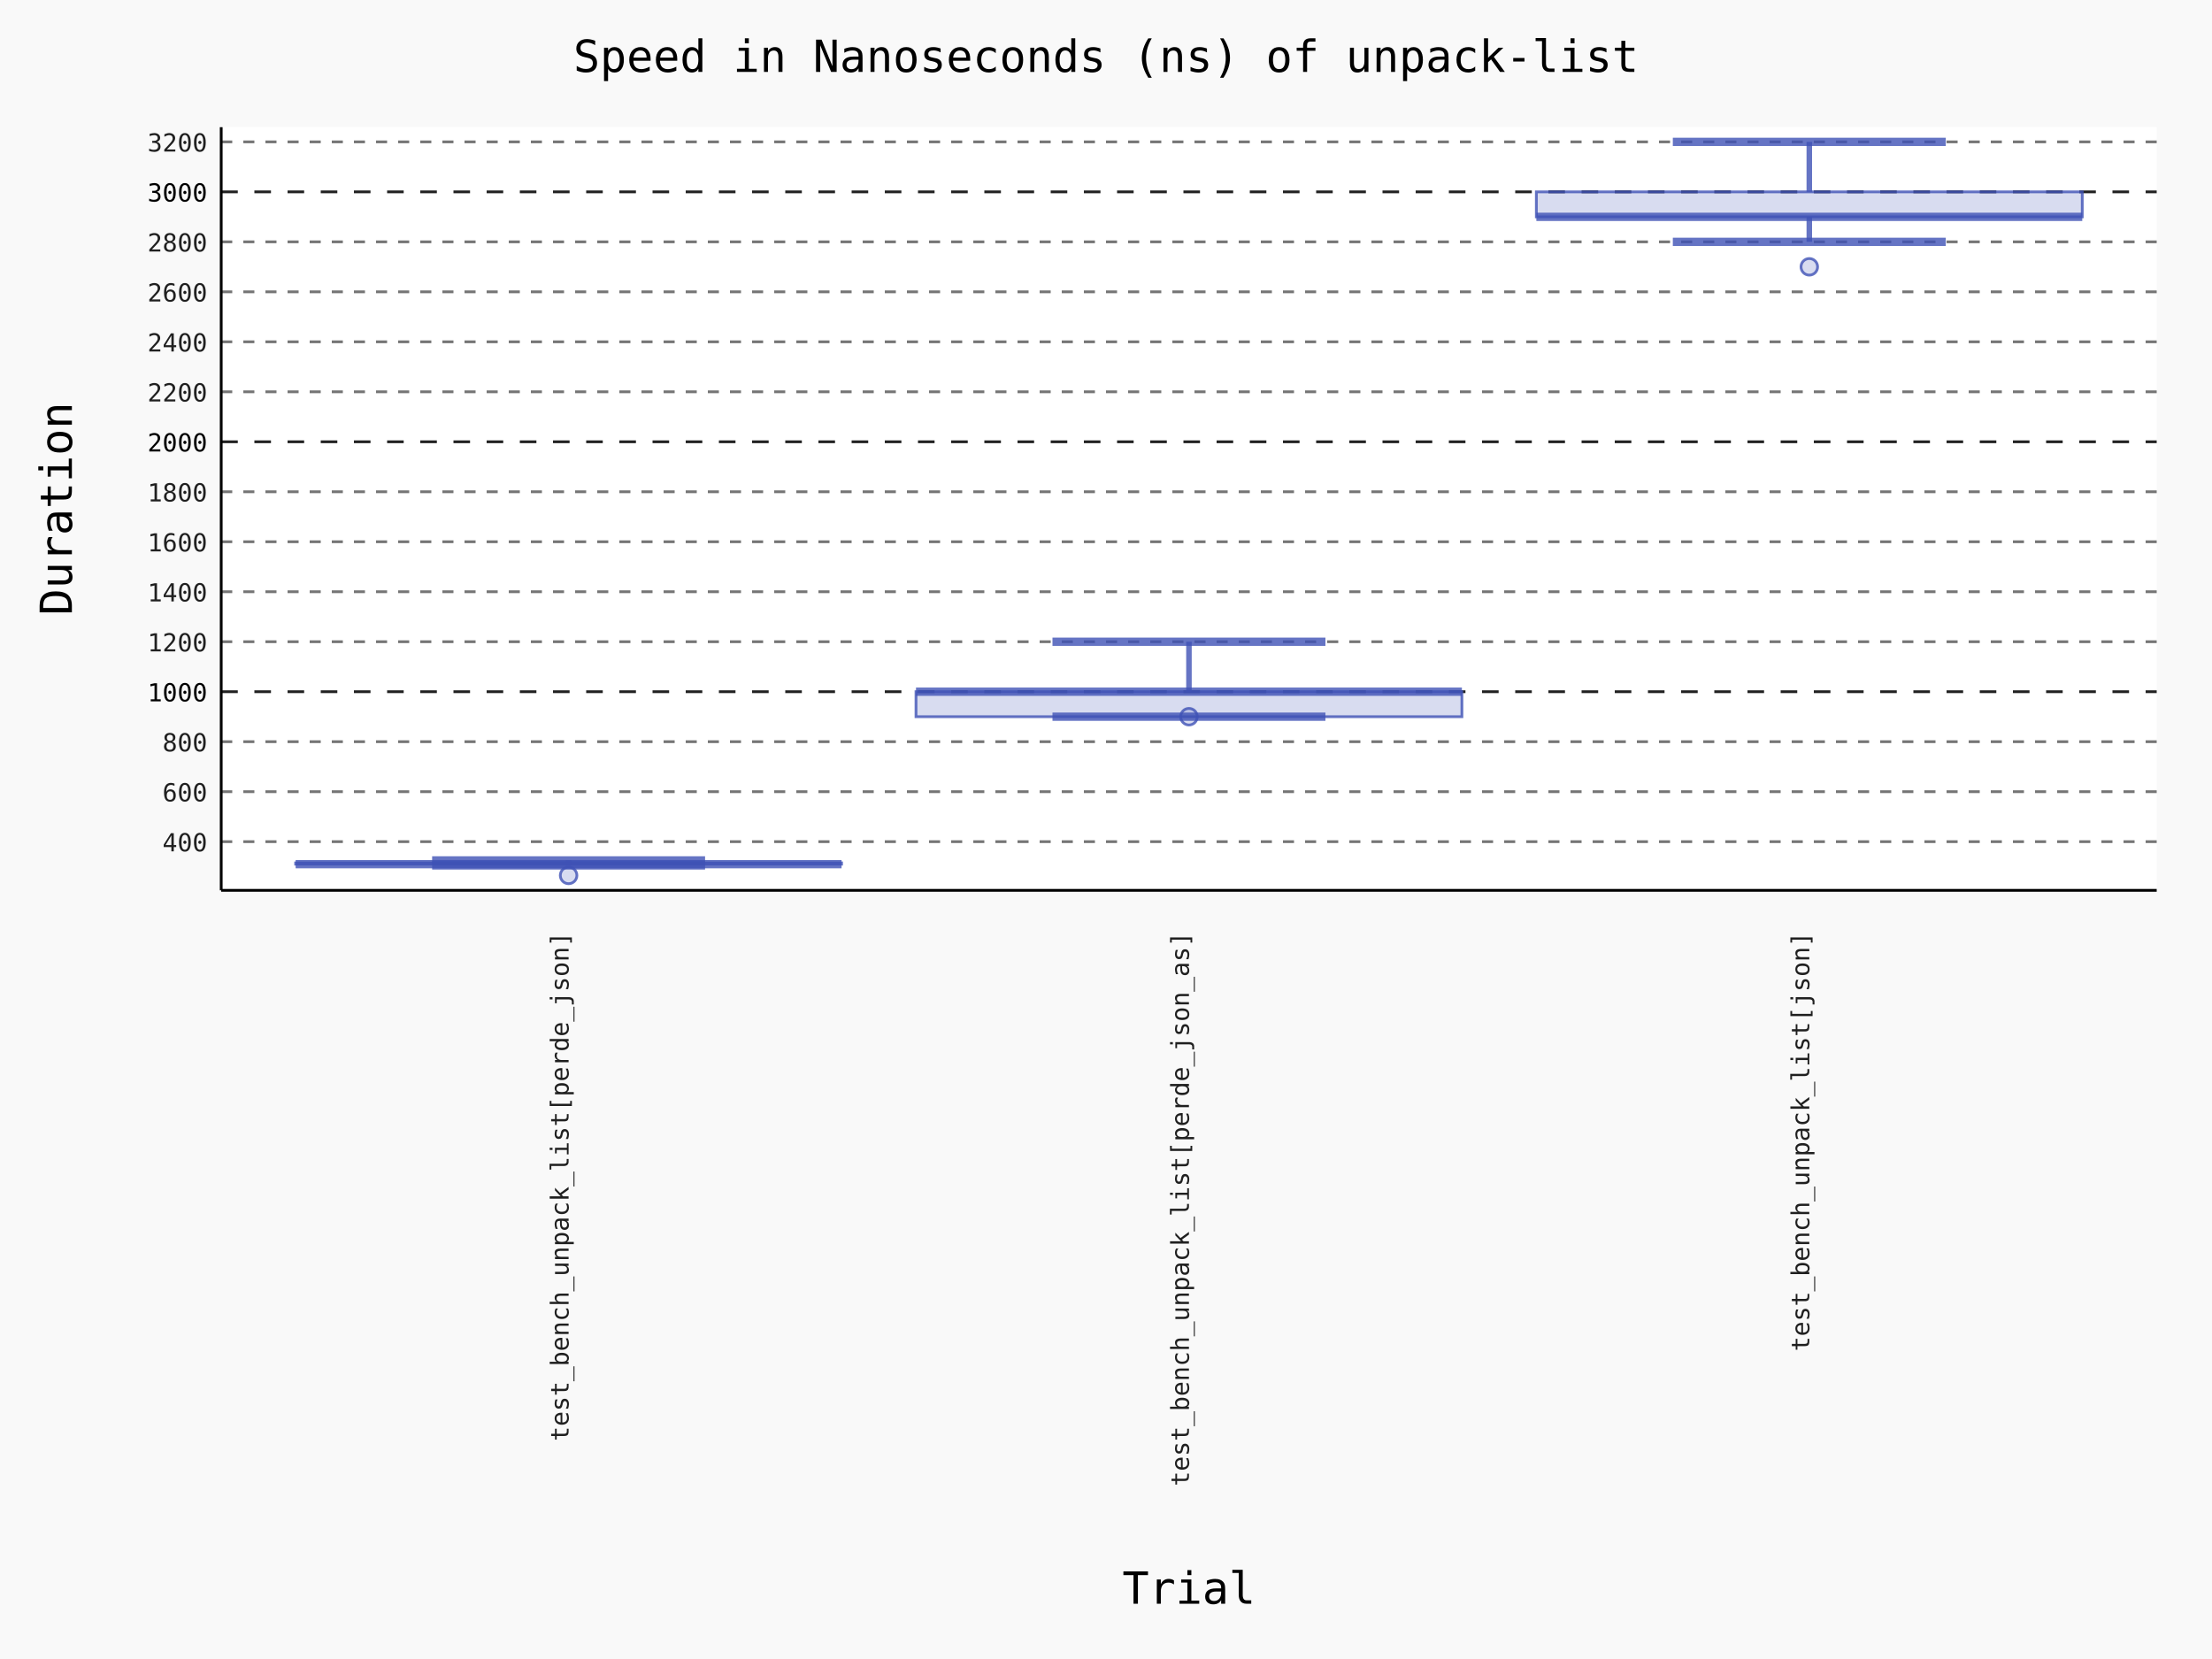
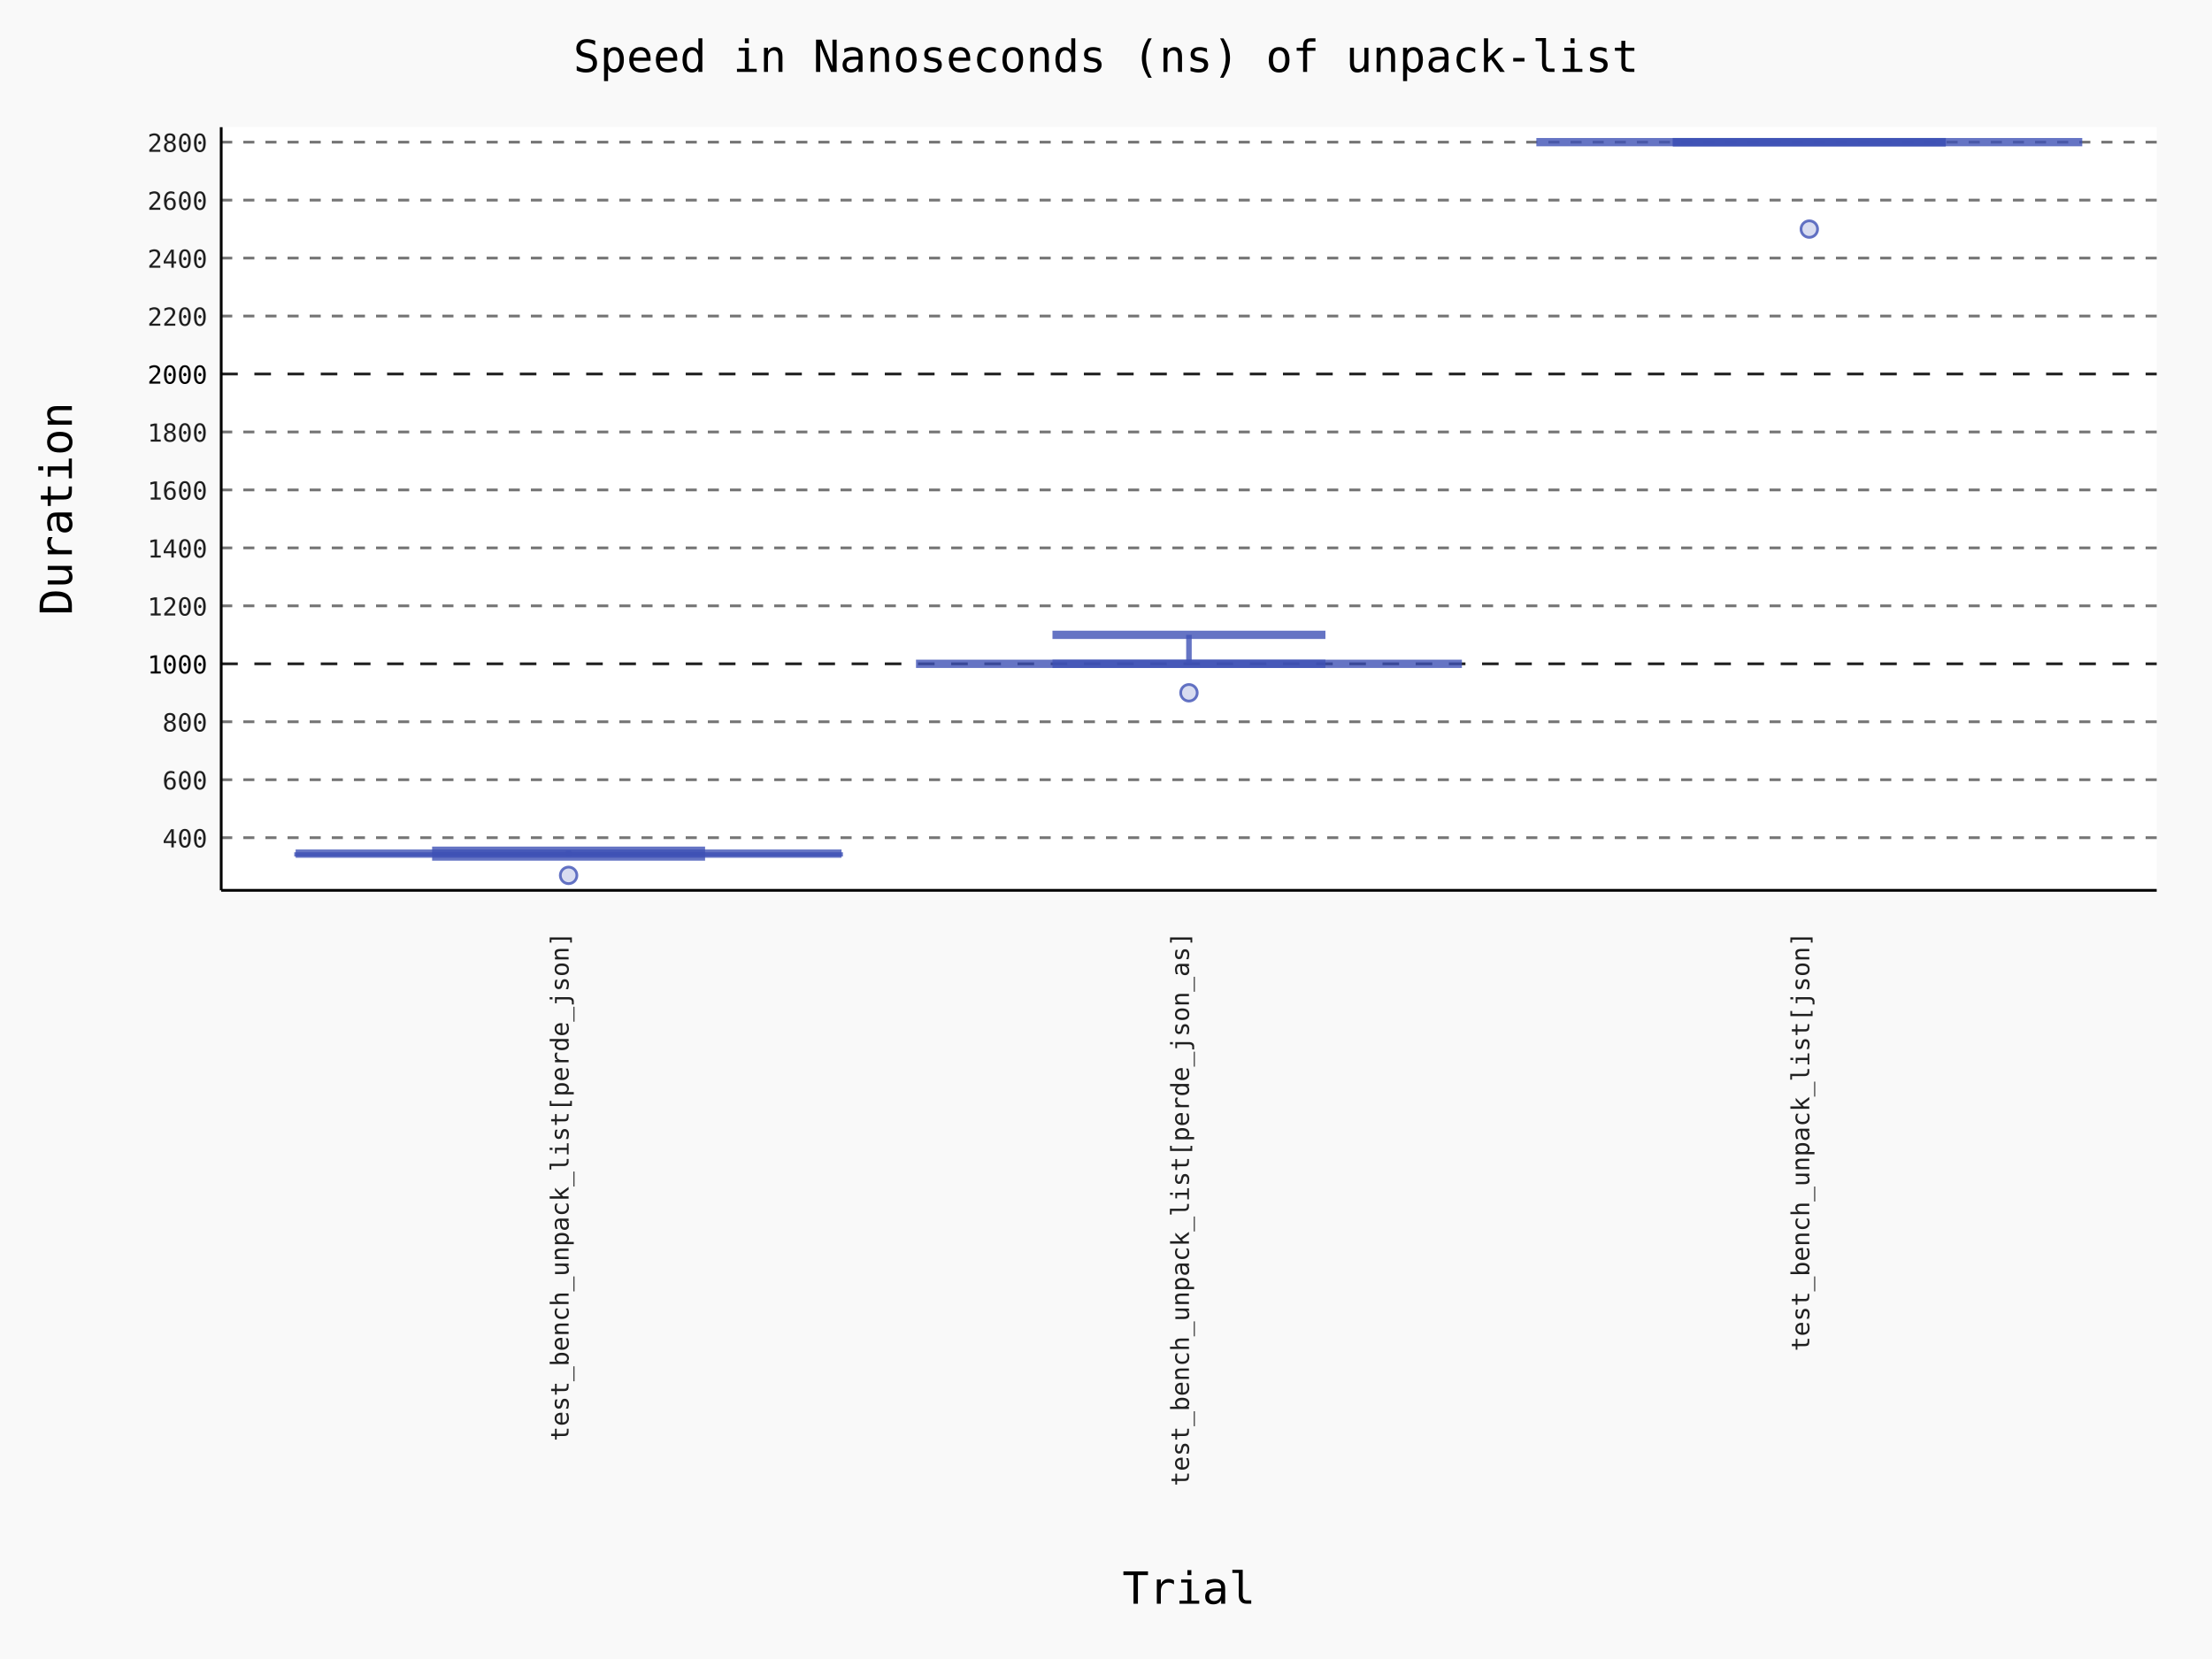
- <svg xmlns="http://www.w3.org/2000/svg" class="pygal-chart" id="chart-768e4fdf-3d12-4788-8b9c-55919b180782" viewBox="0 0 800 600">
+ <svg xmlns="http://www.w3.org/2000/svg" id="chart-c9ea0f97-43f6-4c5f-92d0-9a1006ecc3b4" class="pygal-chart" viewBox="0 0 800 600">
  <defs>
-     <style type="text/css">#chart-768e4fdf-3d12-4788-8b9c-55919b180782{-webkit-user-select:none;-webkit-font-smoothing:antialiased;font-family:Consolas,"Deja Vu Sans Mono","Bitstream Vera Sans Mono","Courier New",monospace}#chart-768e4fdf-3d12-4788-8b9c-55919b180782 .title{font-family:Consolas,"Deja Vu Sans Mono","Bitstream Vera Sans Mono","Courier New",monospace;font-size:16px}#chart-768e4fdf-3d12-4788-8b9c-55919b180782 .legends .legend text{font-family:Consolas,"Deja Vu Sans Mono","Bitstream Vera Sans Mono","Courier New",monospace;font-size:14px}#chart-768e4fdf-3d12-4788-8b9c-55919b180782 .axis text{font-family:Consolas,"Deja Vu Sans Mono","Bitstream Vera Sans Mono","Courier New",monospace;font-size:10px}#chart-768e4fdf-3d12-4788-8b9c-55919b180782 .axis text.major{font-family:Consolas,"Deja Vu Sans Mono","Bitstream Vera Sans Mono","Courier New",monospace;font-size:10px}#chart-768e4fdf-3d12-4788-8b9c-55919b180782 .text-overlay text.value{font-family:Consolas,"Deja Vu Sans Mono","Bitstream Vera Sans Mono","Courier New",monospace;font-size:16px}#chart-768e4fdf-3d12-4788-8b9c-55919b180782 .text-overlay text.label{font-family:Consolas,"Deja Vu Sans Mono","Bitstream Vera Sans Mono","Courier New",monospace;font-size:10px}#chart-768e4fdf-3d12-4788-8b9c-55919b180782 .tooltip{font-family:Consolas,"Deja Vu Sans Mono","Bitstream Vera Sans Mono","Courier New",monospace;font-size:14px}#chart-768e4fdf-3d12-4788-8b9c-55919b180782 text.no_data{font-family:Consolas,"Deja Vu Sans Mono","Bitstream Vera Sans Mono","Courier New",monospace;font-size:64px}
- #chart-768e4fdf-3d12-4788-8b9c-55919b180782{background-color:rgba(249,249,249,1)}#chart-768e4fdf-3d12-4788-8b9c-55919b180782 path,#chart-768e4fdf-3d12-4788-8b9c-55919b180782 line,#chart-768e4fdf-3d12-4788-8b9c-55919b180782 rect,#chart-768e4fdf-3d12-4788-8b9c-55919b180782 circle{-webkit-transition:150ms;-moz-transition:150ms;transition:150ms}#chart-768e4fdf-3d12-4788-8b9c-55919b180782 .graph &gt; .background{fill:rgba(249,249,249,1)}#chart-768e4fdf-3d12-4788-8b9c-55919b180782 .plot &gt; .background{fill:rgba(255,255,255,1)}#chart-768e4fdf-3d12-4788-8b9c-55919b180782 .graph{fill:rgba(0,0,0,.87)}#chart-768e4fdf-3d12-4788-8b9c-55919b180782 text.no_data{fill:rgba(0,0,0,1)}#chart-768e4fdf-3d12-4788-8b9c-55919b180782 .title{fill:rgba(0,0,0,1)}#chart-768e4fdf-3d12-4788-8b9c-55919b180782 .legends .legend text{fill:rgba(0,0,0,.87)}#chart-768e4fdf-3d12-4788-8b9c-55919b180782 .legends .legend:hover text{fill:rgba(0,0,0,1)}#chart-768e4fdf-3d12-4788-8b9c-55919b180782 .axis .line{stroke:rgba(0,0,0,1)}#chart-768e4fdf-3d12-4788-8b9c-55919b180782 .axis .guide.line{stroke:rgba(0,0,0,.54)}#chart-768e4fdf-3d12-4788-8b9c-55919b180782 .axis .major.line{stroke:rgba(0,0,0,.87)}#chart-768e4fdf-3d12-4788-8b9c-55919b180782 .axis text.major{fill:rgba(0,0,0,1)}#chart-768e4fdf-3d12-4788-8b9c-55919b180782 .axis.y .guides:hover .guide.line,#chart-768e4fdf-3d12-4788-8b9c-55919b180782 .line-graph .axis.x .guides:hover .guide.line,#chart-768e4fdf-3d12-4788-8b9c-55919b180782 .stackedline-graph .axis.x .guides:hover .guide.line,#chart-768e4fdf-3d12-4788-8b9c-55919b180782 .xy-graph .axis.x .guides:hover .guide.line{stroke:rgba(0,0,0,1)}#chart-768e4fdf-3d12-4788-8b9c-55919b180782 .axis .guides:hover text{fill:rgba(0,0,0,1)}#chart-768e4fdf-3d12-4788-8b9c-55919b180782 .reactive{fill-opacity:.7;stroke-opacity:.8}#chart-768e4fdf-3d12-4788-8b9c-55919b180782 .ci{stroke:rgba(0,0,0,.87)}#chart-768e4fdf-3d12-4788-8b9c-55919b180782 .reactive.active,#chart-768e4fdf-3d12-4788-8b9c-55919b180782 .active .reactive{fill-opacity:.8;stroke-opacity:.9;stroke-width:4}#chart-768e4fdf-3d12-4788-8b9c-55919b180782 .ci .reactive.active{stroke-width:1.5}#chart-768e4fdf-3d12-4788-8b9c-55919b180782 .series text{fill:rgba(0,0,0,1)}#chart-768e4fdf-3d12-4788-8b9c-55919b180782 .tooltip rect{fill:rgba(255,255,255,1);stroke:rgba(0,0,0,1);-webkit-transition:opacity 150ms;-moz-transition:opacity 150ms;transition:opacity 150ms}#chart-768e4fdf-3d12-4788-8b9c-55919b180782 .tooltip .label{fill:rgba(0,0,0,.87)}#chart-768e4fdf-3d12-4788-8b9c-55919b180782 .tooltip .label{fill:rgba(0,0,0,.87)}#chart-768e4fdf-3d12-4788-8b9c-55919b180782 .tooltip .legend{font-size:.8em;fill:rgba(0,0,0,.54)}#chart-768e4fdf-3d12-4788-8b9c-55919b180782 .tooltip .x_label{font-size:.6em;fill:rgba(0,0,0,1)}#chart-768e4fdf-3d12-4788-8b9c-55919b180782 .tooltip .xlink{font-size:.5em;text-decoration:underline}#chart-768e4fdf-3d12-4788-8b9c-55919b180782 .tooltip .value{font-size:1.5em}#chart-768e4fdf-3d12-4788-8b9c-55919b180782 .bound{font-size:.5em}#chart-768e4fdf-3d12-4788-8b9c-55919b180782 .max-value{font-size:.75em;fill:rgba(0,0,0,.54)}#chart-768e4fdf-3d12-4788-8b9c-55919b180782 .map-element{fill:rgba(255,255,255,1);stroke:rgba(0,0,0,.54) !important}#chart-768e4fdf-3d12-4788-8b9c-55919b180782 .map-element .reactive{fill-opacity:inherit;stroke-opacity:inherit}#chart-768e4fdf-3d12-4788-8b9c-55919b180782 .color-0,#chart-768e4fdf-3d12-4788-8b9c-55919b180782 .color-0 a:visited{stroke:#3F51B5;fill:#3F51B5}#chart-768e4fdf-3d12-4788-8b9c-55919b180782 .color-1,#chart-768e4fdf-3d12-4788-8b9c-55919b180782 .color-1 a:visited{stroke:#3F51B5;fill:#3F51B5}#chart-768e4fdf-3d12-4788-8b9c-55919b180782 .color-2,#chart-768e4fdf-3d12-4788-8b9c-55919b180782 .color-2 a:visited{stroke:#3F51B5;fill:#3F51B5}#chart-768e4fdf-3d12-4788-8b9c-55919b180782 .text-overlay .color-0 text{fill:black}#chart-768e4fdf-3d12-4788-8b9c-55919b180782 .text-overlay .color-1 text{fill:black}#chart-768e4fdf-3d12-4788-8b9c-55919b180782 .text-overlay .color-2 text{fill:black}
- #chart-768e4fdf-3d12-4788-8b9c-55919b180782 text.no_data{text-anchor:middle}#chart-768e4fdf-3d12-4788-8b9c-55919b180782 .guide.line{fill:none}#chart-768e4fdf-3d12-4788-8b9c-55919b180782 .centered{text-anchor:middle}#chart-768e4fdf-3d12-4788-8b9c-55919b180782 .title{text-anchor:middle}#chart-768e4fdf-3d12-4788-8b9c-55919b180782 .legends .legend text{fill-opacity:1}#chart-768e4fdf-3d12-4788-8b9c-55919b180782 .axis.x text{text-anchor:middle}#chart-768e4fdf-3d12-4788-8b9c-55919b180782 .axis.x:not(.web) text[transform]{text-anchor:start}#chart-768e4fdf-3d12-4788-8b9c-55919b180782 .axis.x:not(.web) text[transform].backwards{text-anchor:end}#chart-768e4fdf-3d12-4788-8b9c-55919b180782 .axis.y text{text-anchor:end}#chart-768e4fdf-3d12-4788-8b9c-55919b180782 .axis.y text[transform].backwards{text-anchor:start}#chart-768e4fdf-3d12-4788-8b9c-55919b180782 .axis.y2 text{text-anchor:start}#chart-768e4fdf-3d12-4788-8b9c-55919b180782 .axis.y2 text[transform].backwards{text-anchor:end}#chart-768e4fdf-3d12-4788-8b9c-55919b180782 .axis .guide.line{stroke-dasharray:4,4}#chart-768e4fdf-3d12-4788-8b9c-55919b180782 .axis .major.guide.line{stroke-dasharray:6,6}#chart-768e4fdf-3d12-4788-8b9c-55919b180782 .horizontal .axis.y .guide.line,#chart-768e4fdf-3d12-4788-8b9c-55919b180782 .horizontal .axis.y2 .guide.line,#chart-768e4fdf-3d12-4788-8b9c-55919b180782 .vertical .axis.x .guide.line{opacity:0}#chart-768e4fdf-3d12-4788-8b9c-55919b180782 .horizontal .axis.always_show .guide.line,#chart-768e4fdf-3d12-4788-8b9c-55919b180782 .vertical .axis.always_show .guide.line{opacity:1 !important}#chart-768e4fdf-3d12-4788-8b9c-55919b180782 .axis.y .guides:hover .guide.line,#chart-768e4fdf-3d12-4788-8b9c-55919b180782 .axis.y2 .guides:hover .guide.line,#chart-768e4fdf-3d12-4788-8b9c-55919b180782 .axis.x .guides:hover .guide.line{opacity:1}#chart-768e4fdf-3d12-4788-8b9c-55919b180782 .axis .guides:hover text{opacity:1}#chart-768e4fdf-3d12-4788-8b9c-55919b180782 .nofill{fill:none}#chart-768e4fdf-3d12-4788-8b9c-55919b180782 .subtle-fill{fill-opacity:.2}#chart-768e4fdf-3d12-4788-8b9c-55919b180782 .dot{stroke-width:1px;fill-opacity:1}#chart-768e4fdf-3d12-4788-8b9c-55919b180782 .dot.active{stroke-width:5px}#chart-768e4fdf-3d12-4788-8b9c-55919b180782 .dot.negative{fill:transparent}#chart-768e4fdf-3d12-4788-8b9c-55919b180782 text,#chart-768e4fdf-3d12-4788-8b9c-55919b180782 tspan{stroke:none !important}#chart-768e4fdf-3d12-4788-8b9c-55919b180782 .series text.active{opacity:1}#chart-768e4fdf-3d12-4788-8b9c-55919b180782 .tooltip rect{fill-opacity:.95;stroke-width:.5}#chart-768e4fdf-3d12-4788-8b9c-55919b180782 .tooltip text{fill-opacity:1}#chart-768e4fdf-3d12-4788-8b9c-55919b180782 .showable{visibility:hidden}#chart-768e4fdf-3d12-4788-8b9c-55919b180782 .showable.shown{visibility:visible}#chart-768e4fdf-3d12-4788-8b9c-55919b180782 .gauge-background{fill:rgba(229,229,229,1);stroke:none}#chart-768e4fdf-3d12-4788-8b9c-55919b180782 .bg-lines{stroke:rgba(249,249,249,1);stroke-width:2px}
+     <style type="text/css">#chart-c9ea0f97-43f6-4c5f-92d0-9a1006ecc3b4{-webkit-user-select:none;-webkit-font-smoothing:antialiased;font-family:Consolas,"Deja Vu Sans Mono","Bitstream Vera Sans Mono","Courier New",monospace}#chart-c9ea0f97-43f6-4c5f-92d0-9a1006ecc3b4 .title{font-family:Consolas,"Deja Vu Sans Mono","Bitstream Vera Sans Mono","Courier New",monospace;font-size:16px}#chart-c9ea0f97-43f6-4c5f-92d0-9a1006ecc3b4 .legends .legend text{font-family:Consolas,"Deja Vu Sans Mono","Bitstream Vera Sans Mono","Courier New",monospace;font-size:14px}#chart-c9ea0f97-43f6-4c5f-92d0-9a1006ecc3b4 .axis text{font-family:Consolas,"Deja Vu Sans Mono","Bitstream Vera Sans Mono","Courier New",monospace;font-size:10px}#chart-c9ea0f97-43f6-4c5f-92d0-9a1006ecc3b4 .axis text.major{font-family:Consolas,"Deja Vu Sans Mono","Bitstream Vera Sans Mono","Courier New",monospace;font-size:10px}#chart-c9ea0f97-43f6-4c5f-92d0-9a1006ecc3b4 .text-overlay text.value{font-family:Consolas,"Deja Vu Sans Mono","Bitstream Vera Sans Mono","Courier New",monospace;font-size:16px}#chart-c9ea0f97-43f6-4c5f-92d0-9a1006ecc3b4 .text-overlay text.label{font-family:Consolas,"Deja Vu Sans Mono","Bitstream Vera Sans Mono","Courier New",monospace;font-size:10px}#chart-c9ea0f97-43f6-4c5f-92d0-9a1006ecc3b4 .tooltip{font-family:Consolas,"Deja Vu Sans Mono","Bitstream Vera Sans Mono","Courier New",monospace;font-size:14px}#chart-c9ea0f97-43f6-4c5f-92d0-9a1006ecc3b4 text.no_data{font-family:Consolas,"Deja Vu Sans Mono","Bitstream Vera Sans Mono","Courier New",monospace;font-size:64px}
+ #chart-c9ea0f97-43f6-4c5f-92d0-9a1006ecc3b4{background-color:rgba(249,249,249,1)}#chart-c9ea0f97-43f6-4c5f-92d0-9a1006ecc3b4 path,#chart-c9ea0f97-43f6-4c5f-92d0-9a1006ecc3b4 line,#chart-c9ea0f97-43f6-4c5f-92d0-9a1006ecc3b4 rect,#chart-c9ea0f97-43f6-4c5f-92d0-9a1006ecc3b4 circle{-webkit-transition:150ms;-moz-transition:150ms;transition:150ms}#chart-c9ea0f97-43f6-4c5f-92d0-9a1006ecc3b4 .graph &gt; .background{fill:rgba(249,249,249,1)}#chart-c9ea0f97-43f6-4c5f-92d0-9a1006ecc3b4 .plot &gt; .background{fill:rgba(255,255,255,1)}#chart-c9ea0f97-43f6-4c5f-92d0-9a1006ecc3b4 .graph{fill:rgba(0,0,0,.87)}#chart-c9ea0f97-43f6-4c5f-92d0-9a1006ecc3b4 text.no_data{fill:rgba(0,0,0,1)}#chart-c9ea0f97-43f6-4c5f-92d0-9a1006ecc3b4 .title{fill:rgba(0,0,0,1)}#chart-c9ea0f97-43f6-4c5f-92d0-9a1006ecc3b4 .legends .legend text{fill:rgba(0,0,0,.87)}#chart-c9ea0f97-43f6-4c5f-92d0-9a1006ecc3b4 .legends .legend:hover text{fill:rgba(0,0,0,1)}#chart-c9ea0f97-43f6-4c5f-92d0-9a1006ecc3b4 .axis .line{stroke:rgba(0,0,0,1)}#chart-c9ea0f97-43f6-4c5f-92d0-9a1006ecc3b4 .axis .guide.line{stroke:rgba(0,0,0,.54)}#chart-c9ea0f97-43f6-4c5f-92d0-9a1006ecc3b4 .axis .major.line{stroke:rgba(0,0,0,.87)}#chart-c9ea0f97-43f6-4c5f-92d0-9a1006ecc3b4 .axis text.major{fill:rgba(0,0,0,1)}#chart-c9ea0f97-43f6-4c5f-92d0-9a1006ecc3b4 .axis.y .guides:hover .guide.line,#chart-c9ea0f97-43f6-4c5f-92d0-9a1006ecc3b4 .line-graph .axis.x .guides:hover .guide.line,#chart-c9ea0f97-43f6-4c5f-92d0-9a1006ecc3b4 .stackedline-graph .axis.x .guides:hover .guide.line,#chart-c9ea0f97-43f6-4c5f-92d0-9a1006ecc3b4 .xy-graph .axis.x .guides:hover .guide.line{stroke:rgba(0,0,0,1)}#chart-c9ea0f97-43f6-4c5f-92d0-9a1006ecc3b4 .axis .guides:hover text{fill:rgba(0,0,0,1)}#chart-c9ea0f97-43f6-4c5f-92d0-9a1006ecc3b4 .reactive{fill-opacity:.7;stroke-opacity:.8}#chart-c9ea0f97-43f6-4c5f-92d0-9a1006ecc3b4 .ci{stroke:rgba(0,0,0,.87)}#chart-c9ea0f97-43f6-4c5f-92d0-9a1006ecc3b4 .reactive.active,#chart-c9ea0f97-43f6-4c5f-92d0-9a1006ecc3b4 .active .reactive{fill-opacity:.8;stroke-opacity:.9;stroke-width:4}#chart-c9ea0f97-43f6-4c5f-92d0-9a1006ecc3b4 .ci .reactive.active{stroke-width:1.5}#chart-c9ea0f97-43f6-4c5f-92d0-9a1006ecc3b4 .series text{fill:rgba(0,0,0,1)}#chart-c9ea0f97-43f6-4c5f-92d0-9a1006ecc3b4 .tooltip rect{fill:rgba(255,255,255,1);stroke:rgba(0,0,0,1);-webkit-transition:opacity 150ms;-moz-transition:opacity 150ms;transition:opacity 150ms}#chart-c9ea0f97-43f6-4c5f-92d0-9a1006ecc3b4 .tooltip .label{fill:rgba(0,0,0,.87)}#chart-c9ea0f97-43f6-4c5f-92d0-9a1006ecc3b4 .tooltip .label{fill:rgba(0,0,0,.87)}#chart-c9ea0f97-43f6-4c5f-92d0-9a1006ecc3b4 .tooltip .legend{font-size:.8em;fill:rgba(0,0,0,.54)}#chart-c9ea0f97-43f6-4c5f-92d0-9a1006ecc3b4 .tooltip .x_label{font-size:.6em;fill:rgba(0,0,0,1)}#chart-c9ea0f97-43f6-4c5f-92d0-9a1006ecc3b4 .tooltip .xlink{font-size:.5em;text-decoration:underline}#chart-c9ea0f97-43f6-4c5f-92d0-9a1006ecc3b4 .tooltip .value{font-size:1.5em}#chart-c9ea0f97-43f6-4c5f-92d0-9a1006ecc3b4 .bound{font-size:.5em}#chart-c9ea0f97-43f6-4c5f-92d0-9a1006ecc3b4 .max-value{font-size:.75em;fill:rgba(0,0,0,.54)}#chart-c9ea0f97-43f6-4c5f-92d0-9a1006ecc3b4 .map-element{fill:rgba(255,255,255,1);stroke:rgba(0,0,0,.54) !important}#chart-c9ea0f97-43f6-4c5f-92d0-9a1006ecc3b4 .map-element .reactive{fill-opacity:inherit;stroke-opacity:inherit}#chart-c9ea0f97-43f6-4c5f-92d0-9a1006ecc3b4 .color-0,#chart-c9ea0f97-43f6-4c5f-92d0-9a1006ecc3b4 .color-0 a:visited{stroke:#3F51B5;fill:#3F51B5}#chart-c9ea0f97-43f6-4c5f-92d0-9a1006ecc3b4 .color-1,#chart-c9ea0f97-43f6-4c5f-92d0-9a1006ecc3b4 .color-1 a:visited{stroke:#3F51B5;fill:#3F51B5}#chart-c9ea0f97-43f6-4c5f-92d0-9a1006ecc3b4 .color-2,#chart-c9ea0f97-43f6-4c5f-92d0-9a1006ecc3b4 .color-2 a:visited{stroke:#3F51B5;fill:#3F51B5}#chart-c9ea0f97-43f6-4c5f-92d0-9a1006ecc3b4 .text-overlay .color-0 text{fill:black}#chart-c9ea0f97-43f6-4c5f-92d0-9a1006ecc3b4 .text-overlay .color-1 text{fill:black}#chart-c9ea0f97-43f6-4c5f-92d0-9a1006ecc3b4 .text-overlay .color-2 text{fill:black}
+ #chart-c9ea0f97-43f6-4c5f-92d0-9a1006ecc3b4 text.no_data{text-anchor:middle}#chart-c9ea0f97-43f6-4c5f-92d0-9a1006ecc3b4 .guide.line{fill:none}#chart-c9ea0f97-43f6-4c5f-92d0-9a1006ecc3b4 .centered{text-anchor:middle}#chart-c9ea0f97-43f6-4c5f-92d0-9a1006ecc3b4 .title{text-anchor:middle}#chart-c9ea0f97-43f6-4c5f-92d0-9a1006ecc3b4 .legends .legend text{fill-opacity:1}#chart-c9ea0f97-43f6-4c5f-92d0-9a1006ecc3b4 .axis.x text{text-anchor:middle}#chart-c9ea0f97-43f6-4c5f-92d0-9a1006ecc3b4 .axis.x:not(.web) text[transform]{text-anchor:start}#chart-c9ea0f97-43f6-4c5f-92d0-9a1006ecc3b4 .axis.x:not(.web) text[transform].backwards{text-anchor:end}#chart-c9ea0f97-43f6-4c5f-92d0-9a1006ecc3b4 .axis.y text{text-anchor:end}#chart-c9ea0f97-43f6-4c5f-92d0-9a1006ecc3b4 .axis.y text[transform].backwards{text-anchor:start}#chart-c9ea0f97-43f6-4c5f-92d0-9a1006ecc3b4 .axis.y2 text{text-anchor:start}#chart-c9ea0f97-43f6-4c5f-92d0-9a1006ecc3b4 .axis.y2 text[transform].backwards{text-anchor:end}#chart-c9ea0f97-43f6-4c5f-92d0-9a1006ecc3b4 .axis .guide.line{stroke-dasharray:4,4}#chart-c9ea0f97-43f6-4c5f-92d0-9a1006ecc3b4 .axis .major.guide.line{stroke-dasharray:6,6}#chart-c9ea0f97-43f6-4c5f-92d0-9a1006ecc3b4 .horizontal .axis.y .guide.line,#chart-c9ea0f97-43f6-4c5f-92d0-9a1006ecc3b4 .horizontal .axis.y2 .guide.line,#chart-c9ea0f97-43f6-4c5f-92d0-9a1006ecc3b4 .vertical .axis.x .guide.line{opacity:0}#chart-c9ea0f97-43f6-4c5f-92d0-9a1006ecc3b4 .horizontal .axis.always_show .guide.line,#chart-c9ea0f97-43f6-4c5f-92d0-9a1006ecc3b4 .vertical .axis.always_show .guide.line{opacity:1 !important}#chart-c9ea0f97-43f6-4c5f-92d0-9a1006ecc3b4 .axis.y .guides:hover .guide.line,#chart-c9ea0f97-43f6-4c5f-92d0-9a1006ecc3b4 .axis.y2 .guides:hover .guide.line,#chart-c9ea0f97-43f6-4c5f-92d0-9a1006ecc3b4 .axis.x .guides:hover .guide.line{opacity:1}#chart-c9ea0f97-43f6-4c5f-92d0-9a1006ecc3b4 .axis .guides:hover text{opacity:1}#chart-c9ea0f97-43f6-4c5f-92d0-9a1006ecc3b4 .nofill{fill:none}#chart-c9ea0f97-43f6-4c5f-92d0-9a1006ecc3b4 .subtle-fill{fill-opacity:.2}#chart-c9ea0f97-43f6-4c5f-92d0-9a1006ecc3b4 .dot{stroke-width:1px;fill-opacity:1}#chart-c9ea0f97-43f6-4c5f-92d0-9a1006ecc3b4 .dot.active{stroke-width:5px}#chart-c9ea0f97-43f6-4c5f-92d0-9a1006ecc3b4 .dot.negative{fill:transparent}#chart-c9ea0f97-43f6-4c5f-92d0-9a1006ecc3b4 text,#chart-c9ea0f97-43f6-4c5f-92d0-9a1006ecc3b4 tspan{stroke:none !important}#chart-c9ea0f97-43f6-4c5f-92d0-9a1006ecc3b4 .series text.active{opacity:1}#chart-c9ea0f97-43f6-4c5f-92d0-9a1006ecc3b4 .tooltip rect{fill-opacity:.95;stroke-width:.5}#chart-c9ea0f97-43f6-4c5f-92d0-9a1006ecc3b4 .tooltip text{fill-opacity:1}#chart-c9ea0f97-43f6-4c5f-92d0-9a1006ecc3b4 .showable{visibility:hidden}#chart-c9ea0f97-43f6-4c5f-92d0-9a1006ecc3b4 .showable.shown{visibility:visible}#chart-c9ea0f97-43f6-4c5f-92d0-9a1006ecc3b4 .gauge-background{fill:rgba(229,229,229,1);stroke:none}#chart-c9ea0f97-43f6-4c5f-92d0-9a1006ecc3b4 .bg-lines{stroke:rgba(249,249,249,1);stroke-width:2px}
.tooltip .value{font-size:1em !important}.axis text{font-size:9px !important}</style>
  </defs>
  <g class="graph custombox-graph vertical">
-     <rect class="background" height="600" width="800" x="0" y="0" />
-     <g class="plot" transform="translate(80, 46)">
-       <rect class="background" height="276.0" width="700.0" x="0" y="0" />
+     <rect x="0" y="0" width="800" height="600" class="background" />
+     <g transform="translate(80, 46)" class="plot">
+       <rect x="0" y="0" width="700.0" height="276.0" class="background" />
      <g class="axis y always_show">
-         <path class="line" d="M0 276 h700" />
+         <path d="M0 276 h700" class="line" />
        <g class="guides">
-           <path class="guide line" d="M0 258.399 h700" />
-           <text class="" x="-5" y="261.899">400</text>
+           <path d="M0 256.962 h700" class="guide line" />
+           <text x="-5" y="260.462" class="">400</text>
        </g>
        <g class="guides">
-           <path class="guide line" d="M0 240.321 h700" />
-           <text class="" x="-5" y="243.821">600</text>
+           <path d="M0 235.999 h700" class="guide line" />
+           <text x="-5" y="239.499" class="">600</text>
        </g>
        <g class="guides">
-           <path class="guide line" d="M0 222.243 h700" />
-           <text class="" x="-5" y="225.743">800</text>
+           <path d="M0 215.037 h700" class="guide line" />
+           <text x="-5" y="218.537" class="">800</text>
        </g>
        <g class="guides">
-           <path class="major guide line" d="M0 204.165 h700" />
-           <text class="major" x="-5" y="207.665">1000</text>
+           <path d="M0 194.075 h700" class="major guide line" />
+           <text x="-5" y="197.575" class="major">1000</text>
        </g>
        <g class="guides">
-           <path class="guide line" d="M0 186.087 h700" />
-           <text class="" x="-5" y="189.587">1200</text>
+           <path d="M0 173.112 h700" class="guide line" />
+           <text x="-5" y="176.612" class="">1200</text>
        </g>
        <g class="guides">
-           <path class="guide line" d="M0 168.009 h700" />
-           <text class="" x="-5" y="171.509">1400</text>
+           <path d="M0 152.15 h700" class="guide line" />
+           <text x="-5" y="155.65" class="">1400</text>
        </g>
        <g class="guides">
-           <path class="guide line" d="M0 149.931 h700" />
-           <text class="" x="-5" y="153.431">1600</text>
+           <path d="M0 131.187 h700" class="guide line" />
+           <text x="-5" y="134.687" class="">1600</text>
        </g>
        <g class="guides">
-           <path class="guide line" d="M0 131.853 h700" />
-           <text class="" x="-5" y="135.353">1800</text>
+           <path d="M0 110.225 h700" class="guide line" />
+           <text x="-5" y="113.725" class="">1800</text>
        </g>
        <g class="guides">
-           <path class="major guide line" d="M0 113.776 h700" />
-           <text class="major" x="-5" y="117.276">2000</text>
+           <path d="M0 89.262 h700" class="major guide line" />
+           <text x="-5" y="92.762" class="major">2000</text>
        </g>
        <g class="guides">
-           <path class="guide line" d="M0 95.698 h700" />
-           <text class="" x="-5" y="99.198">2200</text>
+           <path d="M0 68.3 h700" class="guide line" />
+           <text x="-5" y="71.8" class="">2200</text>
        </g>
        <g class="guides">
-           <path class="guide line" d="M0 77.62 h700" />
-           <text class="" x="-5" y="81.12">2400</text>
+           <path d="M0 47.337 h700" class="guide line" />
+           <text x="-5" y="50.837" class="">2400</text>
        </g>
        <g class="guides">
-           <path class="guide line" d="M0 59.542 h700" />
-           <text class="" x="-5" y="63.042">2600</text>
+           <path d="M0 26.375 h700" class="guide line" />
+           <text x="-5" y="29.875" class="">2600</text>
        </g>
        <g class="guides">
-           <path class="guide line" d="M0 41.464 h700" />
-           <text class="" x="-5" y="44.964">2800</text>
-         </g>
-         <g class="guides">
-           <path class="major guide line" d="M0 23.386 h700" />
-           <text class="major" x="-5" y="26.886">3000</text>
-         </g>
-         <g class="guides">
-           <path class="guide line" d="M0 5.308 h700" />
-           <text class="" x="-5" y="8.808">3200</text>
+           <path d="M0 5.413 h700" class="guide line" />
+           <text x="-5" y="8.913" class="">2800</text>
        </g>
      </g>
      <g class="axis x">
-         <path class="line" d="M0 0 v276" />
+         <path d="M0 0 v276" class="line" />
        <g class="guides">
-           <path class="guide line" d="M125.641 0 v276" />
-           <text class="backwards" transform="rotate(270 125.641 291)" x="125.641" y="291.0">test_bench_unpack_list[perde_json]</text>
+           <path d="M125.641 0 v276" class="guide line" />
+           <text x="125.641" y="291.0" class="backwards" transform="rotate(270 125.641 291)">test_bench_unpack_list[perde_json]</text>
        </g>
        <g class="guides">
-           <path class="guide line" d="M350 0 v276" />
-           <text class="backwards" transform="rotate(270 350 291)" x="350.0" y="291.0">test_bench_unpack_list[perde_json_as]</text>
+           <path d="M350 0 v276" class="guide line" />
+           <text x="350.0" y="291.0" class="backwards" transform="rotate(270 350 291)">test_bench_unpack_list[perde_json_as]</text>
        </g>
        <g class="guides">
-           <path class="guide line" d="M574.359 0 v276" />
-           <text class="backwards" transform="rotate(270 574.359 291)" x="574.359" y="291.0">test_bench_unpack_list[json]</text>
+           <path d="M574.359 0 v276" class="guide line" />
+           <text x="574.359" y="291.0" class="backwards" transform="rotate(270 574.359 291)">test_bench_unpack_list[json]</text>
        </g>
      </g>
      <g class="series serie-0 color-0">
        <g class="boxes">
          <g class="box">
-             <path class="reactive tooltip-trigger" d="M76.282 266.986 L175 266.986" stroke-width="3" />
-             <path class="reactive tooltip-trigger" d="M26.923 266.534 L224.359 266.534" stroke-width="3" />
-             <path class="reactive tooltip-trigger" d="M76.282 265.179 L175 265.179" stroke-width="3" />
-             <path class="reactive tooltip-trigger" d="M125.641 266.986 L125.641 266.534" stroke-width="2" />
-             <path class="reactive tooltip-trigger" d="M125.641 265.179 L125.641 266.082" stroke-width="2" />
-             <rect class="subtle-fill reactive tooltip-trigger" height="0.452" width="197.436" x="26.923" y="266.082" />
-             <circle class="subtle-fill reactive tooltip-trigger" cx="125.641" cy="270.602" r="3" />
-             <circle class="subtle-fill reactive tooltip-trigger" cx="125.641" cy="-259.535" r="3" />
+             <path stroke-width="3" d="M76.282 263.775 L175 263.775" class="reactive tooltip-trigger" />
+             <path stroke-width="3" d="M26.923 262.727 L224.359 262.727" class="reactive tooltip-trigger" />
+             <path stroke-width="3" d="M76.282 261.678 L175 261.678" class="reactive tooltip-trigger" />
+             <path stroke-width="2" d="M125.641 263.775 L125.641 263.251" class="reactive tooltip-trigger" />
+             <path stroke-width="2" d="M125.641 261.678 L125.641 262.727" class="reactive tooltip-trigger" />
+             <rect x="26.923" y="262.727" height="0.524" width="197.436" class="subtle-fill reactive tooltip-trigger" />
+             <circle cx="125.641" cy="270.588" r="3" class="subtle-fill reactive tooltip-trigger" />
+             <circle cx="125.641" cy="-377.676" r="3" class="subtle-fill reactive tooltip-trigger" />
          </g>
        </g>
      </g>
      <g class="series serie-1 color-1">
        <g class="boxes">
          <g class="box">
-             <path class="reactive tooltip-trigger" d="M300.641 213.204 L399.359 213.204" stroke-width="3" />
-             <path class="reactive tooltip-trigger" d="M251.282 204.165 L448.718 204.165" stroke-width="3" />
-             <path class="reactive tooltip-trigger" d="M300.641 186.088 L399.359 186.088" stroke-width="3" />
-             <path class="reactive tooltip-trigger" d="M350 213.204 L350 213.204" stroke-width="2" />
-             <path class="reactive tooltip-trigger" d="M350 186.088 L350 204.165" stroke-width="2" />
-             <rect class="subtle-fill reactive tooltip-trigger" height="9.039" width="197.436" x="251.282" y="204.165" />
-             <circle class="subtle-fill reactive tooltip-trigger" cx="350.0" cy="213.204" r="3" />
-             <circle class="subtle-fill reactive tooltip-trigger" cx="350.0" cy="-3058.908" r="3" />
+             <path stroke-width="3" d="M300.641 194.075 L399.359 194.075" class="reactive tooltip-trigger" />
+             <path stroke-width="3" d="M251.282 194.075 L448.718 194.075" class="reactive tooltip-trigger" />
+             <path stroke-width="3" d="M300.641 183.594 L399.359 183.594" class="reactive tooltip-trigger" />
+             <path stroke-width="2" d="M350 194.075 L350 194.075" class="reactive tooltip-trigger" />
+             <path stroke-width="2" d="M350 183.594 L350 194.075" class="reactive tooltip-trigger" />
+             <rect x="251.282" y="194.075" height="0.0" width="197.436" class="subtle-fill reactive tooltip-trigger" />
+             <circle cx="350.0" cy="204.556" r="3" class="subtle-fill reactive tooltip-trigger" />
+             <circle cx="350.0" cy="-14982.739" r="3" class="subtle-fill reactive tooltip-trigger" />
          </g>
        </g>
      </g>
      <g class="series serie-2 color-2">
        <g class="boxes">
          <g class="box">
-             <path class="reactive tooltip-trigger" d="M525 41.464 L623.718 41.464" stroke-width="3" />
-             <path class="reactive tooltip-trigger" d="M475.641 32.425 L673.077 32.425" stroke-width="3" />
-             <path class="reactive tooltip-trigger" d="M525 5.308 L623.718 5.308" stroke-width="3" />
-             <path class="reactive tooltip-trigger" d="M574.359 41.464 L574.359 32.425" stroke-width="2" />
-             <path class="reactive tooltip-trigger" d="M574.359 5.308 L574.359 23.386" stroke-width="2" />
-             <rect class="subtle-fill reactive tooltip-trigger" height="9.039" width="197.436" x="475.641" y="23.386" />
-             <circle class="subtle-fill reactive tooltip-trigger" cx="574.359" cy="50.503" r="3" />
-             <circle class="subtle-fill reactive tooltip-trigger" cx="574.359" cy="-4243.015" r="3" />
+             <path stroke-width="3" d="M525 5.413 L623.718 5.413" class="reactive tooltip-trigger" />
+             <path stroke-width="3" d="M475.641 5.413 L673.077 5.413" class="reactive tooltip-trigger" />
+             <path stroke-width="3" d="M525 5.412 L623.718 5.412" class="reactive tooltip-trigger" />
+             <path stroke-width="2" d="M574.359 5.413 L574.359 5.413" class="reactive tooltip-trigger" />
+             <path stroke-width="2" d="M574.359 5.412 L574.359 5.413" class="reactive tooltip-trigger" />
+             <rect x="475.641" y="5.413" height="0.0" width="197.436" class="subtle-fill reactive tooltip-trigger" />
+             <circle cx="574.359" cy="36.856" r="3" class="subtle-fill reactive tooltip-trigger" />
+             <circle cx="574.359" cy="-5109.425" r="3" class="subtle-fill reactive tooltip-trigger" />
          </g>
        </g>
      </g>
    </g>
    <g class="titles">
-       <text class="title plot_title" x="400.0" y="26">Speed in Nanoseconds (ns) of unpack-list</text>
-       <text class="title" x="430.0" y="580.0">Trial</text>
-       <text class="title" transform="rotate(-90 0 184)" x="0" y="210.0">Duration</text>
+       <text x="400.0" y="26" class="title plot_title">Speed in Nanoseconds (ns) of unpack-list</text>
+       <text x="430.0" y="580.0" class="title">Trial</text>
+       <text x="0" y="210.0" class="title" transform="rotate(-90 0 184)">Duration</text>
    </g>
-     <g class="plot overlay" transform="translate(80, 46)">
+     <g transform="translate(80, 46)" class="plot overlay">
      <g class="series serie-0 color-0" />
      <g class="series serie-1 color-1" />
      <g class="series serie-2 color-2" />
    </g>
-     <g class="plot text-overlay" transform="translate(80, 46)">
+     <g transform="translate(80, 46)" class="plot text-overlay">
      <g class="series serie-0 color-0" />
      <g class="series serie-1 color-1" />
      <g class="series serie-2 color-2" />
    </g>
-     <g class="plot tooltip-overlay" transform="translate(80, 46)">
-       <g class="tooltip" style="opacity: 0" transform="translate(0 0)">
-         <rect class="tooltip-box" height="0" rx="0" ry="0" width="0" />
+     <g transform="translate(80, 46)" class="plot tooltip-overlay">
+       <g transform="translate(0 0)" style="opacity: 0" class="tooltip">
+         <rect rx="0" ry="0" width="0" height="0" class="tooltip-box" />
        <g class="text" />
      </g>
    </g>
  </g>
</svg>
